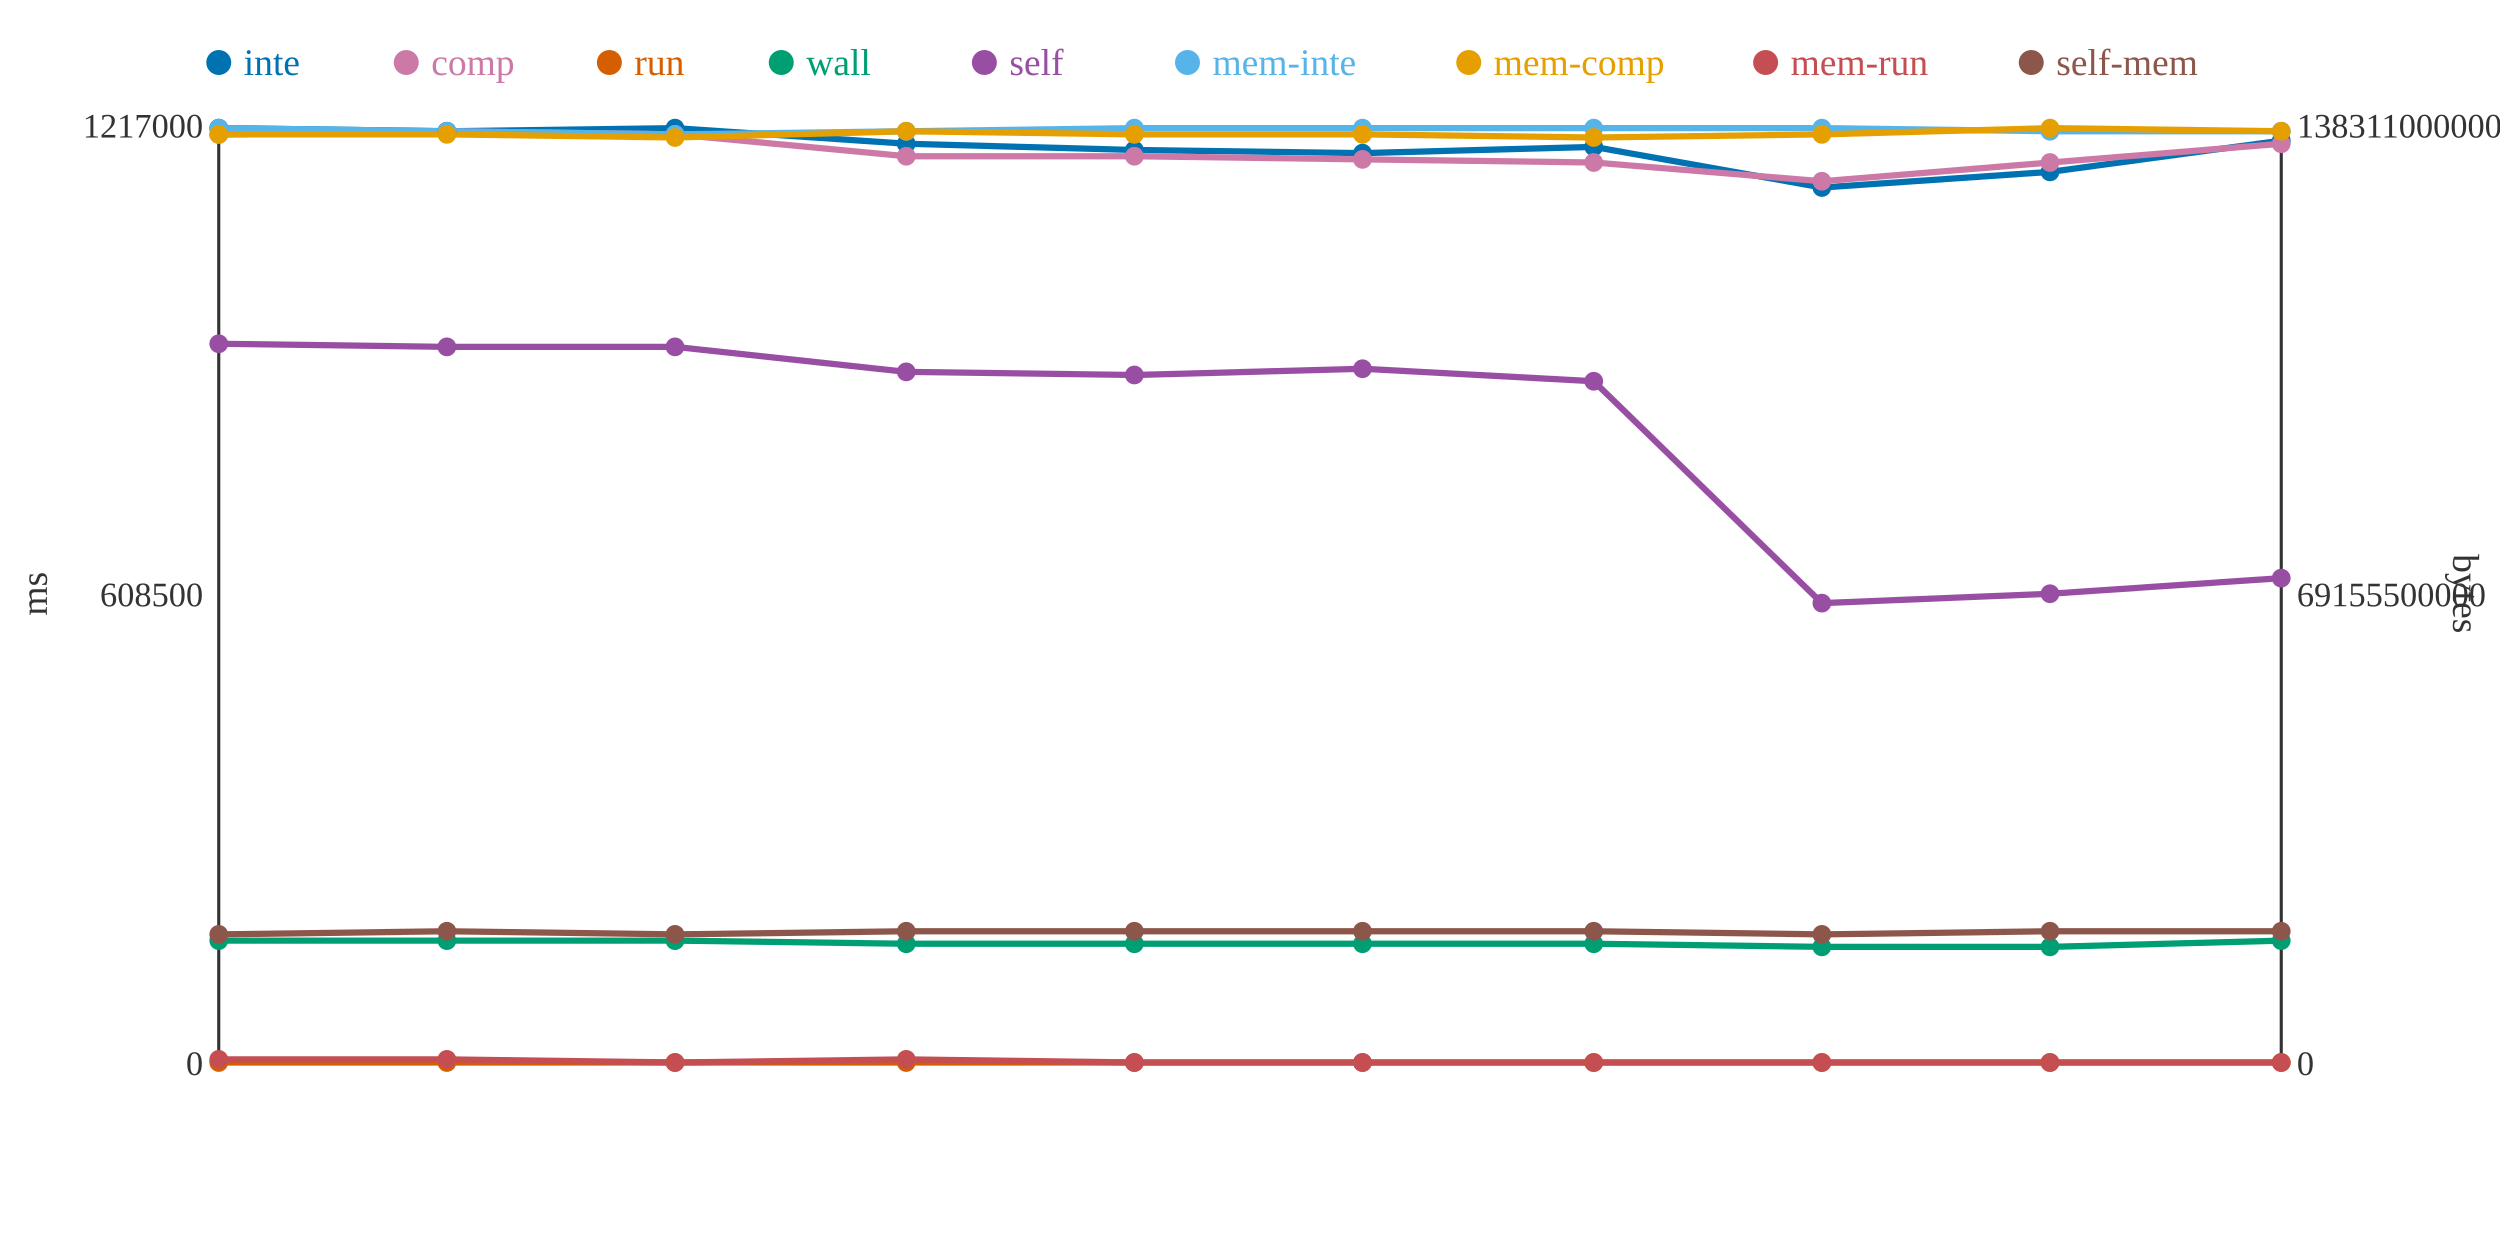
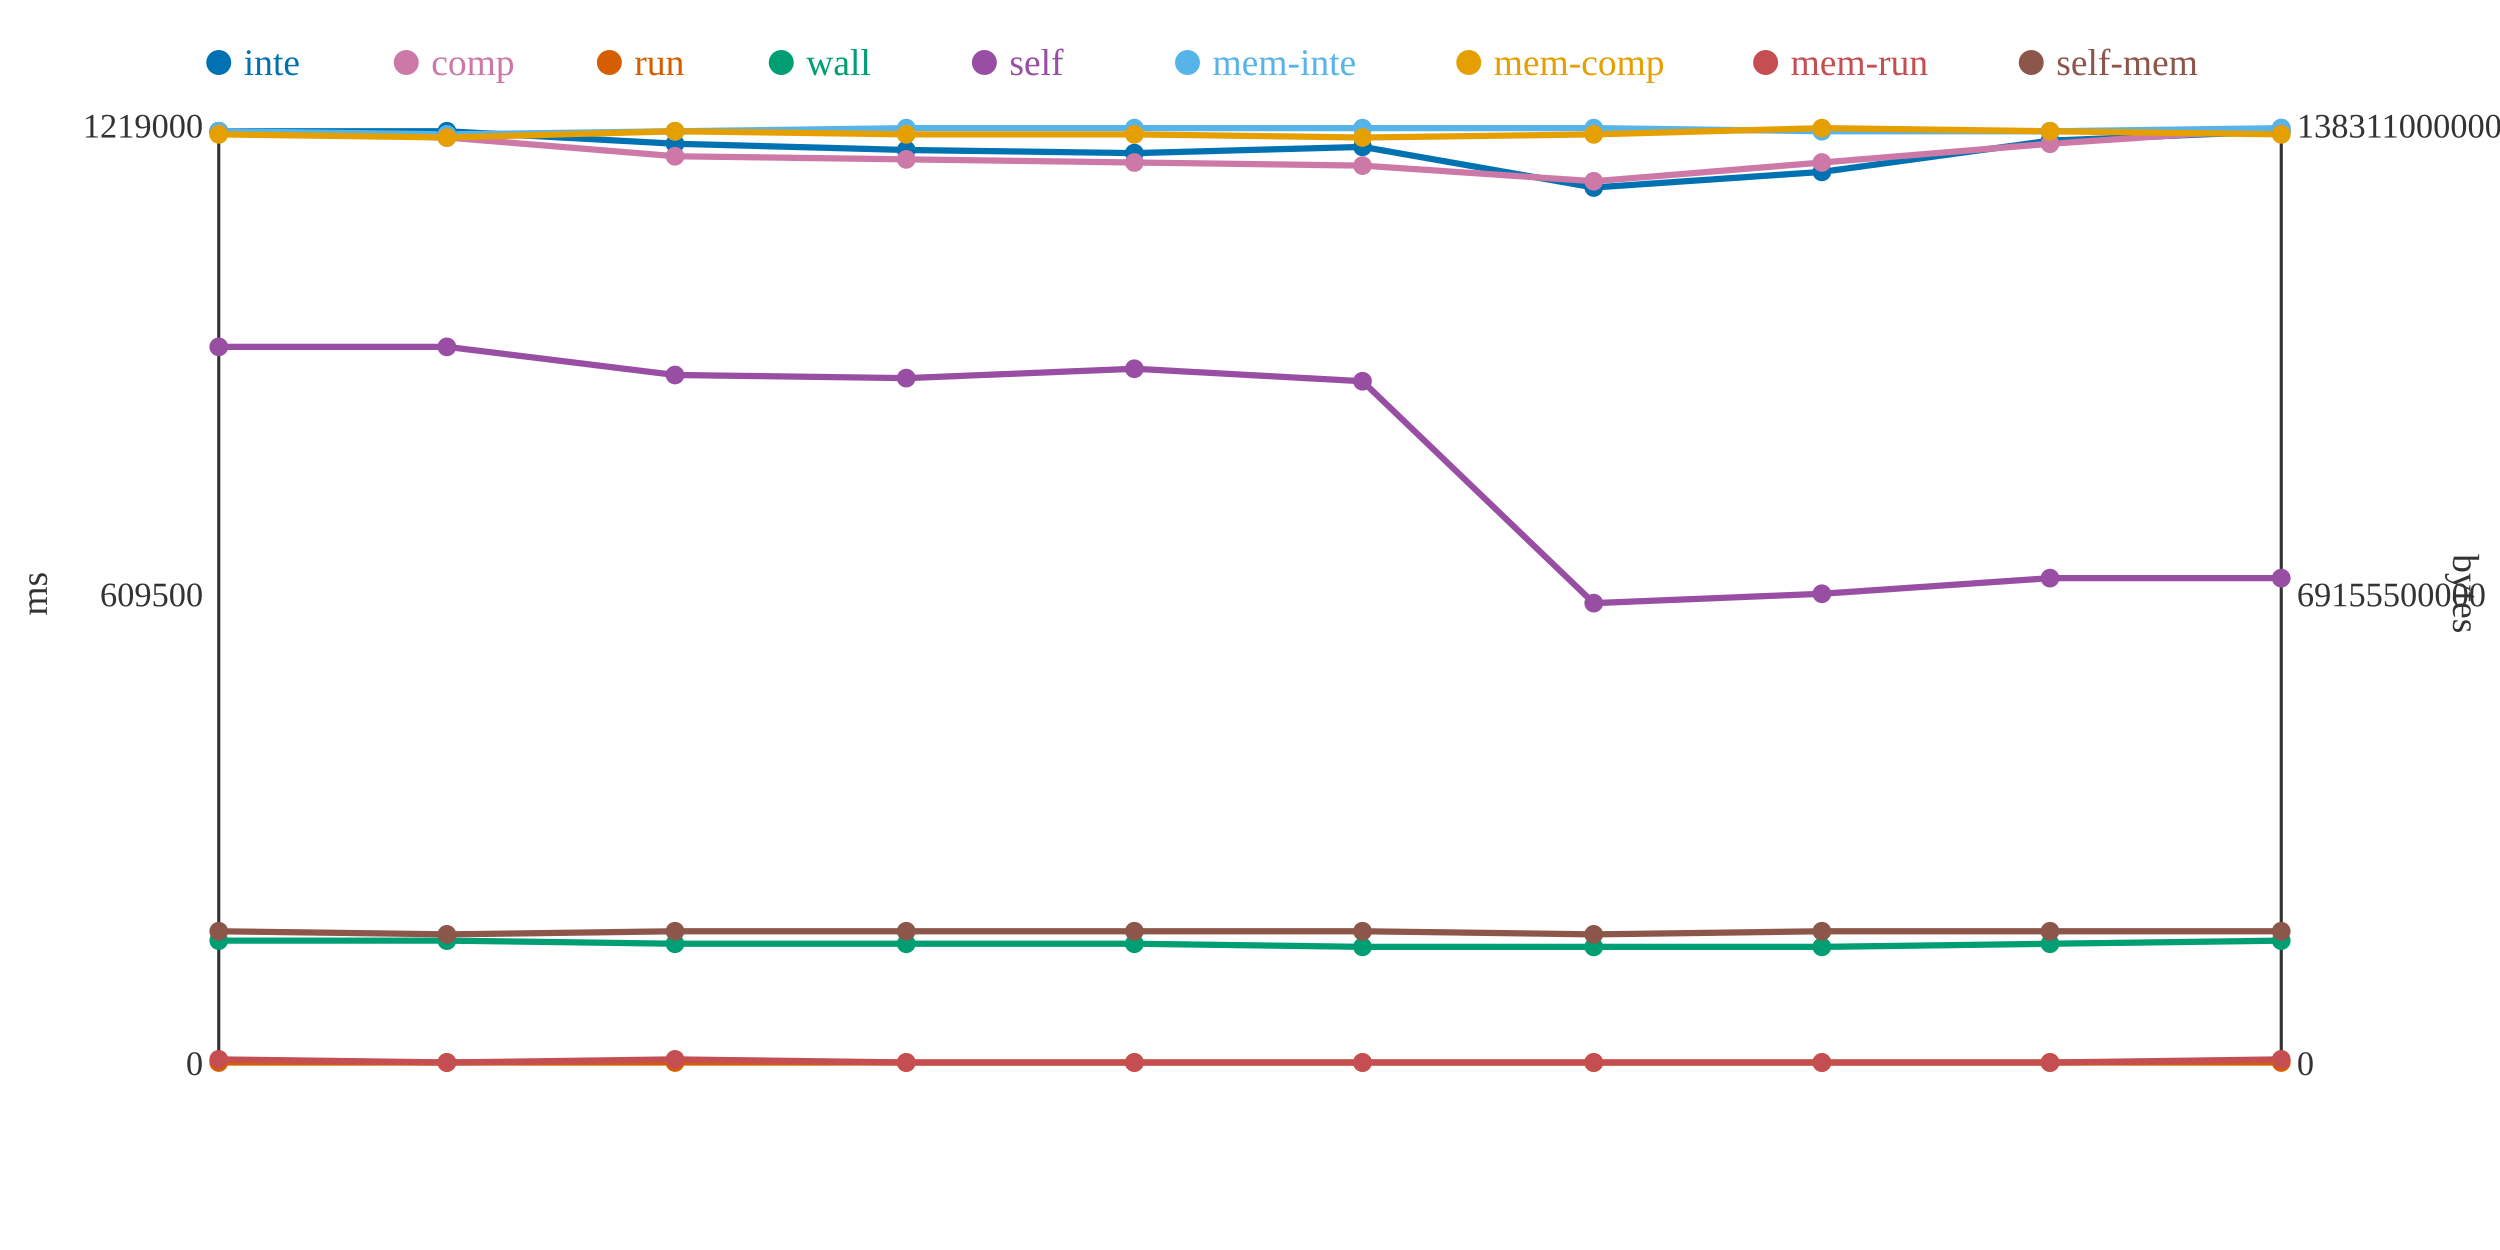
<svg xmlns="http://www.w3.org/2000/svg" width="800" height="400">
  <rect width="800" height="400" fill="white" />
  <line x1="70" y1="40" x2="70" y2="340" stroke="#333" stroke-width="1" />
  <line x1="70" y1="340" x2="730" y2="340" stroke="#333" stroke-width="1" />
  <line x1="730" y1="40" x2="730" y2="340" stroke="#333" stroke-width="1" />
  <text x="65" y="344" text-anchor="end" font-size="11" fill="#333">0</text>
-   <text x="65" y="194" text-anchor="end" font-size="11" fill="#333">608500</text>
-   <text x="65" y="44" text-anchor="end" font-size="11" fill="#333">1217000</text>
+   <text x="65" y="194" text-anchor="end" font-size="11" fill="#333">609500</text>
+   <text x="65" y="44" text-anchor="end" font-size="11" fill="#333">1219000</text>
  <text x="15" y="190" text-anchor="middle" font-size="12" fill="#333" transform="rotate(-90 15 190)">ms</text>
  <text x="735" y="344" text-anchor="start" font-size="11" fill="#333">0</text>
  <text x="735" y="194" text-anchor="start" font-size="11" fill="#333">69155500000</text>
  <text x="735" y="44" text-anchor="start" font-size="11" fill="#333">138311000000</text>
  <text x="785" y="190" text-anchor="middle" font-size="12" fill="#333" transform="rotate(90 785 190)">bytes</text>
-   <polyline points="70,41 143,42 216,41 290,46 363,48 436,49 510,47 583,60 656,55 730,45" fill="none" stroke="#0072B2" stroke-width="2" />
-   <polyline points="70,43 143,42 216,43 290,50 363,50 436,51 510,52 583,58 656,52 730,46" fill="none" stroke="#CC79A7" stroke-width="2" />
+   <polyline points="70,42 143,42 216,46 290,48 363,49 436,47 510,60 583,55 656,45 730,42" fill="none" stroke="#0072B2" stroke-width="2" />
+   <polyline points="70,42 143,44 216,50 290,51 363,52 436,53 510,58 583,52 656,46 730,41" fill="none" stroke="#CC79A7" stroke-width="2" />
  <polyline points="70,340 143,340 216,340 290,340 363,340 436,340 510,340 583,340 656,340 730,340" fill="none" stroke="#D55E00" stroke-width="2" />
-   <polyline points="70,301 143,301 216,301 290,302 363,302 436,302 510,302 583,303 656,303 730,301" fill="none" stroke="#009E73" stroke-width="2" />
-   <polyline points="70,110 143,111 216,111 290,119 363,120 436,118 510,122 583,193 656,190 730,185" fill="none" stroke="#984EA3" stroke-width="2" />
-   <polyline points="70,41 143,42 216,43 290,42 363,41 436,41 510,41 583,41 656,42 730,42" fill="none" stroke="#56B4E9" stroke-width="2" />
-   <polyline points="70,43 143,43 216,44 290,42 363,43 436,43 510,44 583,43 656,41 730,42" fill="none" stroke="#E69F00" stroke-width="2" />
-   <polyline points="70,339 143,339 216,340 290,339 363,340 436,340 510,340 583,340 656,340 730,340" fill="none" stroke="#C44E52" stroke-width="2" />
-   <polyline points="70,299 143,298 216,299 290,298 363,298 436,298 510,298 583,299 656,298 730,298" fill="none" stroke="#8C564B" stroke-width="2" />
-   <circle cx="70" cy="41" r="3" fill="#0072B2" />
-   <circle cx="70" cy="43" r="3" fill="#CC79A7" />
+   <polyline points="70,301 143,301 216,302 290,302 363,302 436,303 510,303 583,303 656,302 730,301" fill="none" stroke="#009E73" stroke-width="2" />
+   <polyline points="70,111 143,111 216,120 290,121 363,118 436,122 510,193 583,190 656,185 730,185" fill="none" stroke="#984EA3" stroke-width="2" />
+   <polyline points="70,42 143,43 216,42 290,41 363,41 436,41 510,41 583,42 656,42 730,41" fill="none" stroke="#56B4E9" stroke-width="2" />
+   <polyline points="70,43 143,44 216,42 290,43 363,43 436,44 510,43 583,41 656,42 730,43" fill="none" stroke="#E69F00" stroke-width="2" />
+   <polyline points="70,339 143,340 216,339 290,340 363,340 436,340 510,340 583,340 656,340 730,339" fill="none" stroke="#C44E52" stroke-width="2" />
+   <polyline points="70,298 143,299 216,298 290,298 363,298 436,298 510,299 583,298 656,298 730,298" fill="none" stroke="#8C564B" stroke-width="2" />
+   <circle cx="70" cy="42" r="3" fill="#0072B2" />
+   <circle cx="70" cy="42" r="3" fill="#CC79A7" />
  <circle cx="70" cy="340" r="3" fill="#D55E00" />
  <circle cx="70" cy="301" r="3" fill="#009E73" />
-   <circle cx="70" cy="110" r="3" fill="#984EA3" />
-   <circle cx="70" cy="41" r="3" fill="#56B4E9" />
+   <circle cx="70" cy="111" r="3" fill="#984EA3" />
+   <circle cx="70" cy="42" r="3" fill="#56B4E9" />
  <circle cx="70" cy="43" r="3" fill="#E69F00" />
  <circle cx="70" cy="339" r="3" fill="#C44E52" />
-   <circle cx="70" cy="299" r="3" fill="#8C564B" />
+   <circle cx="70" cy="298" r="3" fill="#8C564B" />
  <circle cx="143" cy="42" r="3" fill="#0072B2" />
-   <circle cx="143" cy="42" r="3" fill="#CC79A7" />
+   <circle cx="143" cy="44" r="3" fill="#CC79A7" />
  <circle cx="143" cy="340" r="3" fill="#D55E00" />
  <circle cx="143" cy="301" r="3" fill="#009E73" />
  <circle cx="143" cy="111" r="3" fill="#984EA3" />
-   <circle cx="143" cy="42" r="3" fill="#56B4E9" />
-   <circle cx="143" cy="43" r="3" fill="#E69F00" />
-   <circle cx="143" cy="339" r="3" fill="#C44E52" />
-   <circle cx="143" cy="298" r="3" fill="#8C564B" />
-   <circle cx="216" cy="41" r="3" fill="#0072B2" />
-   <circle cx="216" cy="43" r="3" fill="#CC79A7" />
+   <circle cx="143" cy="43" r="3" fill="#56B4E9" />
+   <circle cx="143" cy="44" r="3" fill="#E69F00" />
+   <circle cx="143" cy="340" r="3" fill="#C44E52" />
+   <circle cx="143" cy="299" r="3" fill="#8C564B" />
+   <circle cx="216" cy="46" r="3" fill="#0072B2" />
+   <circle cx="216" cy="50" r="3" fill="#CC79A7" />
  <circle cx="216" cy="340" r="3" fill="#D55E00" />
-   <circle cx="216" cy="301" r="3" fill="#009E73" />
-   <circle cx="216" cy="111" r="3" fill="#984EA3" />
-   <circle cx="216" cy="43" r="3" fill="#56B4E9" />
-   <circle cx="216" cy="44" r="3" fill="#E69F00" />
-   <circle cx="216" cy="340" r="3" fill="#C44E52" />
-   <circle cx="216" cy="299" r="3" fill="#8C564B" />
-   <circle cx="290" cy="46" r="3" fill="#0072B2" />
-   <circle cx="290" cy="50" r="3" fill="#CC79A7" />
+   <circle cx="216" cy="302" r="3" fill="#009E73" />
+   <circle cx="216" cy="120" r="3" fill="#984EA3" />
+   <circle cx="216" cy="42" r="3" fill="#56B4E9" />
+   <circle cx="216" cy="42" r="3" fill="#E69F00" />
+   <circle cx="216" cy="339" r="3" fill="#C44E52" />
+   <circle cx="216" cy="298" r="3" fill="#8C564B" />
+   <circle cx="290" cy="48" r="3" fill="#0072B2" />
+   <circle cx="290" cy="51" r="3" fill="#CC79A7" />
  <circle cx="290" cy="340" r="3" fill="#D55E00" />
  <circle cx="290" cy="302" r="3" fill="#009E73" />
-   <circle cx="290" cy="119" r="3" fill="#984EA3" />
-   <circle cx="290" cy="42" r="3" fill="#56B4E9" />
-   <circle cx="290" cy="42" r="3" fill="#E69F00" />
-   <circle cx="290" cy="339" r="3" fill="#C44E52" />
+   <circle cx="290" cy="121" r="3" fill="#984EA3" />
+   <circle cx="290" cy="41" r="3" fill="#56B4E9" />
+   <circle cx="290" cy="43" r="3" fill="#E69F00" />
+   <circle cx="290" cy="340" r="3" fill="#C44E52" />
  <circle cx="290" cy="298" r="3" fill="#8C564B" />
-   <circle cx="363" cy="48" r="3" fill="#0072B2" />
-   <circle cx="363" cy="50" r="3" fill="#CC79A7" />
+   <circle cx="363" cy="49" r="3" fill="#0072B2" />
+   <circle cx="363" cy="52" r="3" fill="#CC79A7" />
  <circle cx="363" cy="340" r="3" fill="#D55E00" />
  <circle cx="363" cy="302" r="3" fill="#009E73" />
-   <circle cx="363" cy="120" r="3" fill="#984EA3" />
+   <circle cx="363" cy="118" r="3" fill="#984EA3" />
  <circle cx="363" cy="41" r="3" fill="#56B4E9" />
  <circle cx="363" cy="43" r="3" fill="#E69F00" />
  <circle cx="363" cy="340" r="3" fill="#C44E52" />
  <circle cx="363" cy="298" r="3" fill="#8C564B" />
-   <circle cx="436" cy="49" r="3" fill="#0072B2" />
-   <circle cx="436" cy="51" r="3" fill="#CC79A7" />
+   <circle cx="436" cy="47" r="3" fill="#0072B2" />
+   <circle cx="436" cy="53" r="3" fill="#CC79A7" />
  <circle cx="436" cy="340" r="3" fill="#D55E00" />
-   <circle cx="436" cy="302" r="3" fill="#009E73" />
-   <circle cx="436" cy="118" r="3" fill="#984EA3" />
+   <circle cx="436" cy="303" r="3" fill="#009E73" />
+   <circle cx="436" cy="122" r="3" fill="#984EA3" />
  <circle cx="436" cy="41" r="3" fill="#56B4E9" />
-   <circle cx="436" cy="43" r="3" fill="#E69F00" />
+   <circle cx="436" cy="44" r="3" fill="#E69F00" />
  <circle cx="436" cy="340" r="3" fill="#C44E52" />
  <circle cx="436" cy="298" r="3" fill="#8C564B" />
-   <circle cx="510" cy="47" r="3" fill="#0072B2" />
-   <circle cx="510" cy="52" r="3" fill="#CC79A7" />
+   <circle cx="510" cy="60" r="3" fill="#0072B2" />
+   <circle cx="510" cy="58" r="3" fill="#CC79A7" />
  <circle cx="510" cy="340" r="3" fill="#D55E00" />
-   <circle cx="510" cy="302" r="3" fill="#009E73" />
-   <circle cx="510" cy="122" r="3" fill="#984EA3" />
+   <circle cx="510" cy="303" r="3" fill="#009E73" />
+   <circle cx="510" cy="193" r="3" fill="#984EA3" />
  <circle cx="510" cy="41" r="3" fill="#56B4E9" />
-   <circle cx="510" cy="44" r="3" fill="#E69F00" />
+   <circle cx="510" cy="43" r="3" fill="#E69F00" />
  <circle cx="510" cy="340" r="3" fill="#C44E52" />
-   <circle cx="510" cy="298" r="3" fill="#8C564B" />
-   <circle cx="583" cy="60" r="3" fill="#0072B2" />
-   <circle cx="583" cy="58" r="3" fill="#CC79A7" />
+   <circle cx="510" cy="299" r="3" fill="#8C564B" />
+   <circle cx="583" cy="55" r="3" fill="#0072B2" />
+   <circle cx="583" cy="52" r="3" fill="#CC79A7" />
  <circle cx="583" cy="340" r="3" fill="#D55E00" />
  <circle cx="583" cy="303" r="3" fill="#009E73" />
-   <circle cx="583" cy="193" r="3" fill="#984EA3" />
-   <circle cx="583" cy="41" r="3" fill="#56B4E9" />
-   <circle cx="583" cy="43" r="3" fill="#E69F00" />
+   <circle cx="583" cy="190" r="3" fill="#984EA3" />
+   <circle cx="583" cy="42" r="3" fill="#56B4E9" />
+   <circle cx="583" cy="41" r="3" fill="#E69F00" />
  <circle cx="583" cy="340" r="3" fill="#C44E52" />
-   <circle cx="583" cy="299" r="3" fill="#8C564B" />
-   <circle cx="656" cy="55" r="3" fill="#0072B2" />
-   <circle cx="656" cy="52" r="3" fill="#CC79A7" />
+   <circle cx="583" cy="298" r="3" fill="#8C564B" />
+   <circle cx="656" cy="45" r="3" fill="#0072B2" />
+   <circle cx="656" cy="46" r="3" fill="#CC79A7" />
  <circle cx="656" cy="340" r="3" fill="#D55E00" />
-   <circle cx="656" cy="303" r="3" fill="#009E73" />
-   <circle cx="656" cy="190" r="3" fill="#984EA3" />
+   <circle cx="656" cy="302" r="3" fill="#009E73" />
+   <circle cx="656" cy="185" r="3" fill="#984EA3" />
  <circle cx="656" cy="42" r="3" fill="#56B4E9" />
-   <circle cx="656" cy="41" r="3" fill="#E69F00" />
+   <circle cx="656" cy="42" r="3" fill="#E69F00" />
  <circle cx="656" cy="340" r="3" fill="#C44E52" />
  <circle cx="656" cy="298" r="3" fill="#8C564B" />
-   <circle cx="730" cy="45" r="3" fill="#0072B2" />
-   <circle cx="730" cy="46" r="3" fill="#CC79A7" />
+   <circle cx="730" cy="42" r="3" fill="#0072B2" />
+   <circle cx="730" cy="41" r="3" fill="#CC79A7" />
  <circle cx="730" cy="340" r="3" fill="#D55E00" />
  <circle cx="730" cy="301" r="3" fill="#009E73" />
  <circle cx="730" cy="185" r="3" fill="#984EA3" />
-   <circle cx="730" cy="42" r="3" fill="#56B4E9" />
-   <circle cx="730" cy="42" r="3" fill="#E69F00" />
-   <circle cx="730" cy="340" r="3" fill="#C44E52" />
+   <circle cx="730" cy="41" r="3" fill="#56B4E9" />
+   <circle cx="730" cy="43" r="3" fill="#E69F00" />
+   <circle cx="730" cy="339" r="3" fill="#C44E52" />
  <circle cx="730" cy="298" r="3" fill="#8C564B" />
  <circle cx="70" cy="20" r="4" fill="#0072B2" />
  <text x="78" y="24" text-anchor="start" font-size="12" fill="#0072B2">inte</text>
  <circle cx="130" cy="20" r="4" fill="#CC79A7" />
  <text x="138" y="24" text-anchor="start" font-size="12" fill="#CC79A7">comp</text>
  <circle cx="195" cy="20" r="4" fill="#D55E00" />
  <text x="203" y="24" text-anchor="start" font-size="12" fill="#D55E00">run</text>
  <circle cx="250" cy="20" r="4" fill="#009E73" />
  <text x="258" y="24" text-anchor="start" font-size="12" fill="#009E73">wall</text>
  <circle cx="315" cy="20" r="4" fill="#984EA3" />
  <text x="323" y="24" text-anchor="start" font-size="12" fill="#984EA3">self</text>
  <circle cx="380" cy="20" r="4" fill="#56B4E9" />
  <text x="388" y="24" text-anchor="start" font-size="12" fill="#56B4E9">mem-inte</text>
  <circle cx="470" cy="20" r="4" fill="#E69F00" />
  <text x="478" y="24" text-anchor="start" font-size="12" fill="#E69F00">mem-comp</text>
  <circle cx="565" cy="20" r="4" fill="#C44E52" />
  <text x="573" y="24" text-anchor="start" font-size="12" fill="#C44E52">mem-run</text>
  <circle cx="650" cy="20" r="4" fill="#8C564B" />
  <text x="658" y="24" text-anchor="start" font-size="12" fill="#8C564B">self-mem</text>
</svg>
